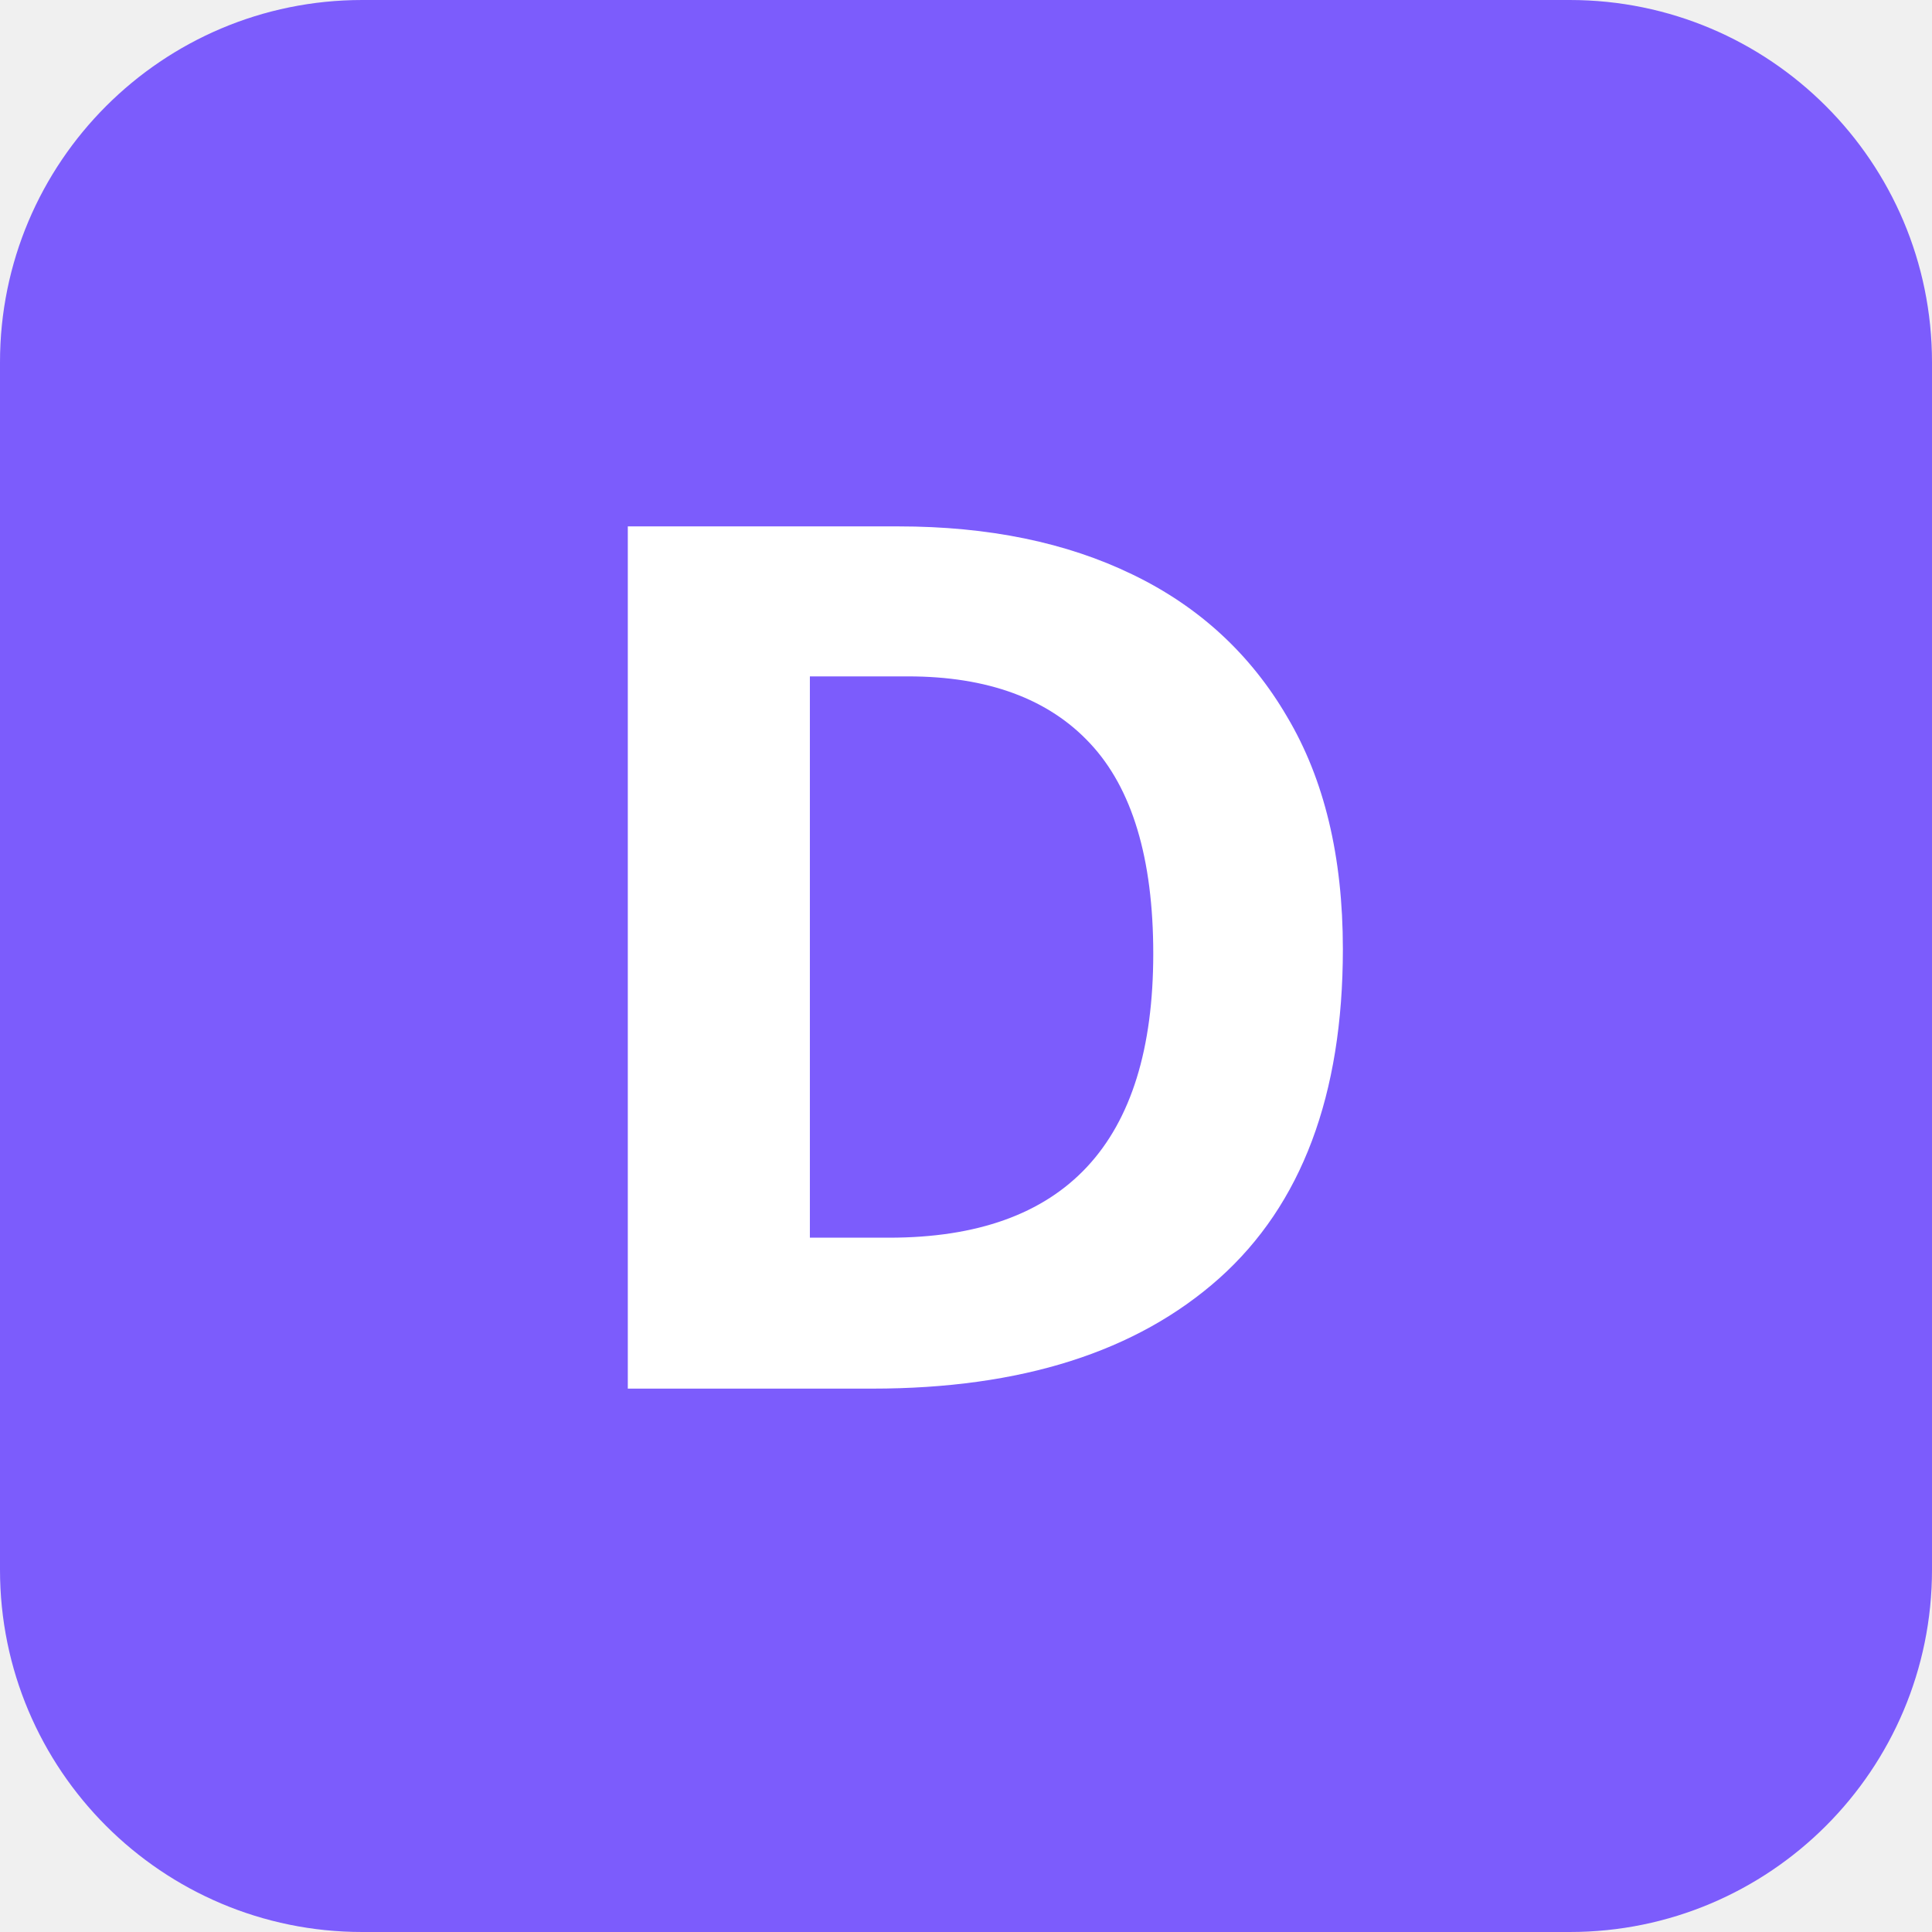
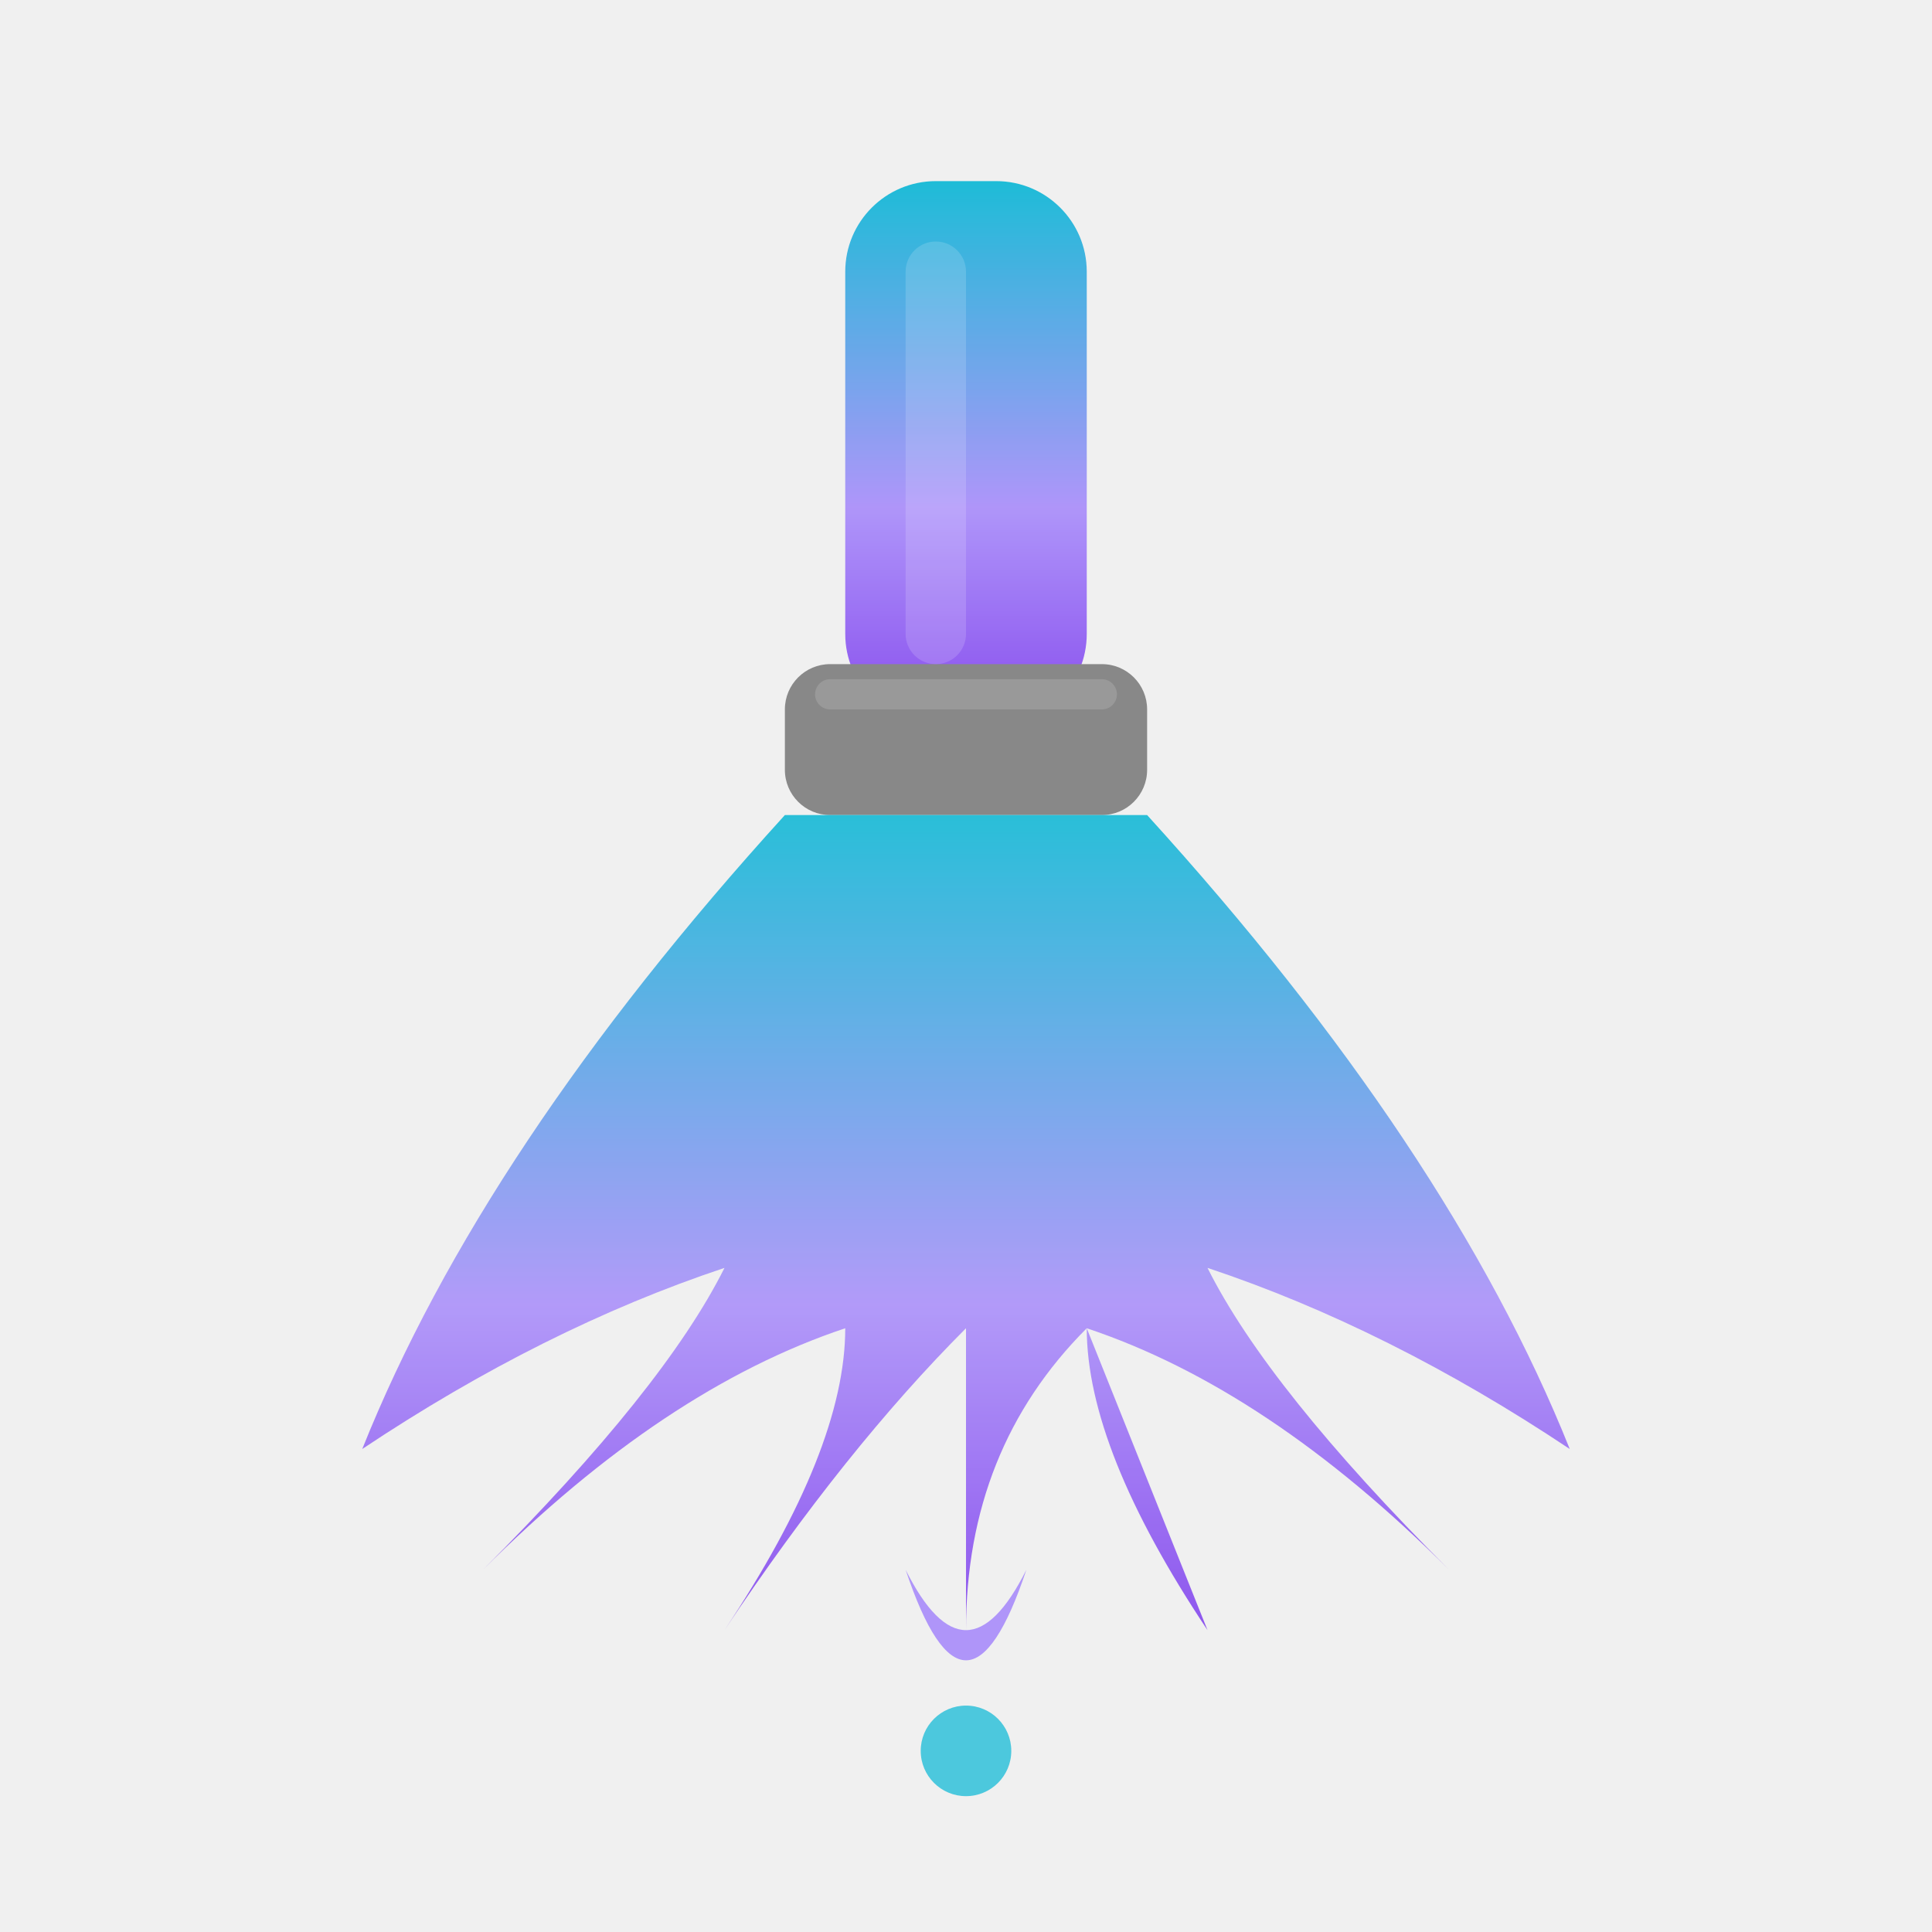
- <svg xmlns="http://www.w3.org/2000/svg" viewBox="0 0 32 32">
-   <rect width="32" height="32" rx="6" fill="#7C5CFC" />
-   <text x="16" y="23" text-anchor="middle" font-family="system-ui" font-weight="700" font-size="20" fill="white">D</text>
+ <svg xmlns="http://www.w3.org/2000/svg" viewBox="0 0 64 64">
+   <defs>
+     <linearGradient id="pg" x1="0" y1="1" x2="0" y2="0">
+       <stop offset="0%" stop-color="#7c3aed" />
+       <stop offset="40%" stop-color="#a78bfa" />
+       <stop offset="100%" stop-color="#06b6d4" />
+     </linearGradient>
+     <linearGradient id="pg2" x1="0" y1="0" x2="0" y2="1">
+       <stop offset="0%" stop-color="#06b6d4" />
+       <stop offset="100%" stop-color="#7c3aed" />
+     </linearGradient>
+   </defs>
+   <rect x="28" y="6" width="8" height="18" rx="3" fill="url(#pg)" opacity="0.9" />
+   <rect x="26" y="22" width="12" height="5" rx="1.5" fill="#888" />
+   <rect x="27" y="22.5" width="10" height="1" rx="0.5" fill="#aaa" opacity="0.5" />
+   <path d="M26 27 Q16 38 12 48 Q18 44 24 42 Q22 46 16 52 Q22 46 28 44 Q28 48 24 54 Q28 48 32 44 Q32 54 32 54 Q32 48 36 44 Q40 54 40 54 Q36 48 36 44 Q42 46 48 52 Q42 46 40 42 Q46 44 52 48 Q48 38 38 27" fill="url(#pg)" opacity="0.85" />
+   <path d="M30 52 Q32 58 34 52 Q32 56 30 52Z" fill="#a78bfa" opacity="0.9" />
+   <circle cx="32" cy="58" r="1.5" fill="#06b6d4" opacity="0.7" />
+   <rect x="30" y="8" width="2" height="14" rx="1" fill="#fff" opacity="0.15" />
</svg>
